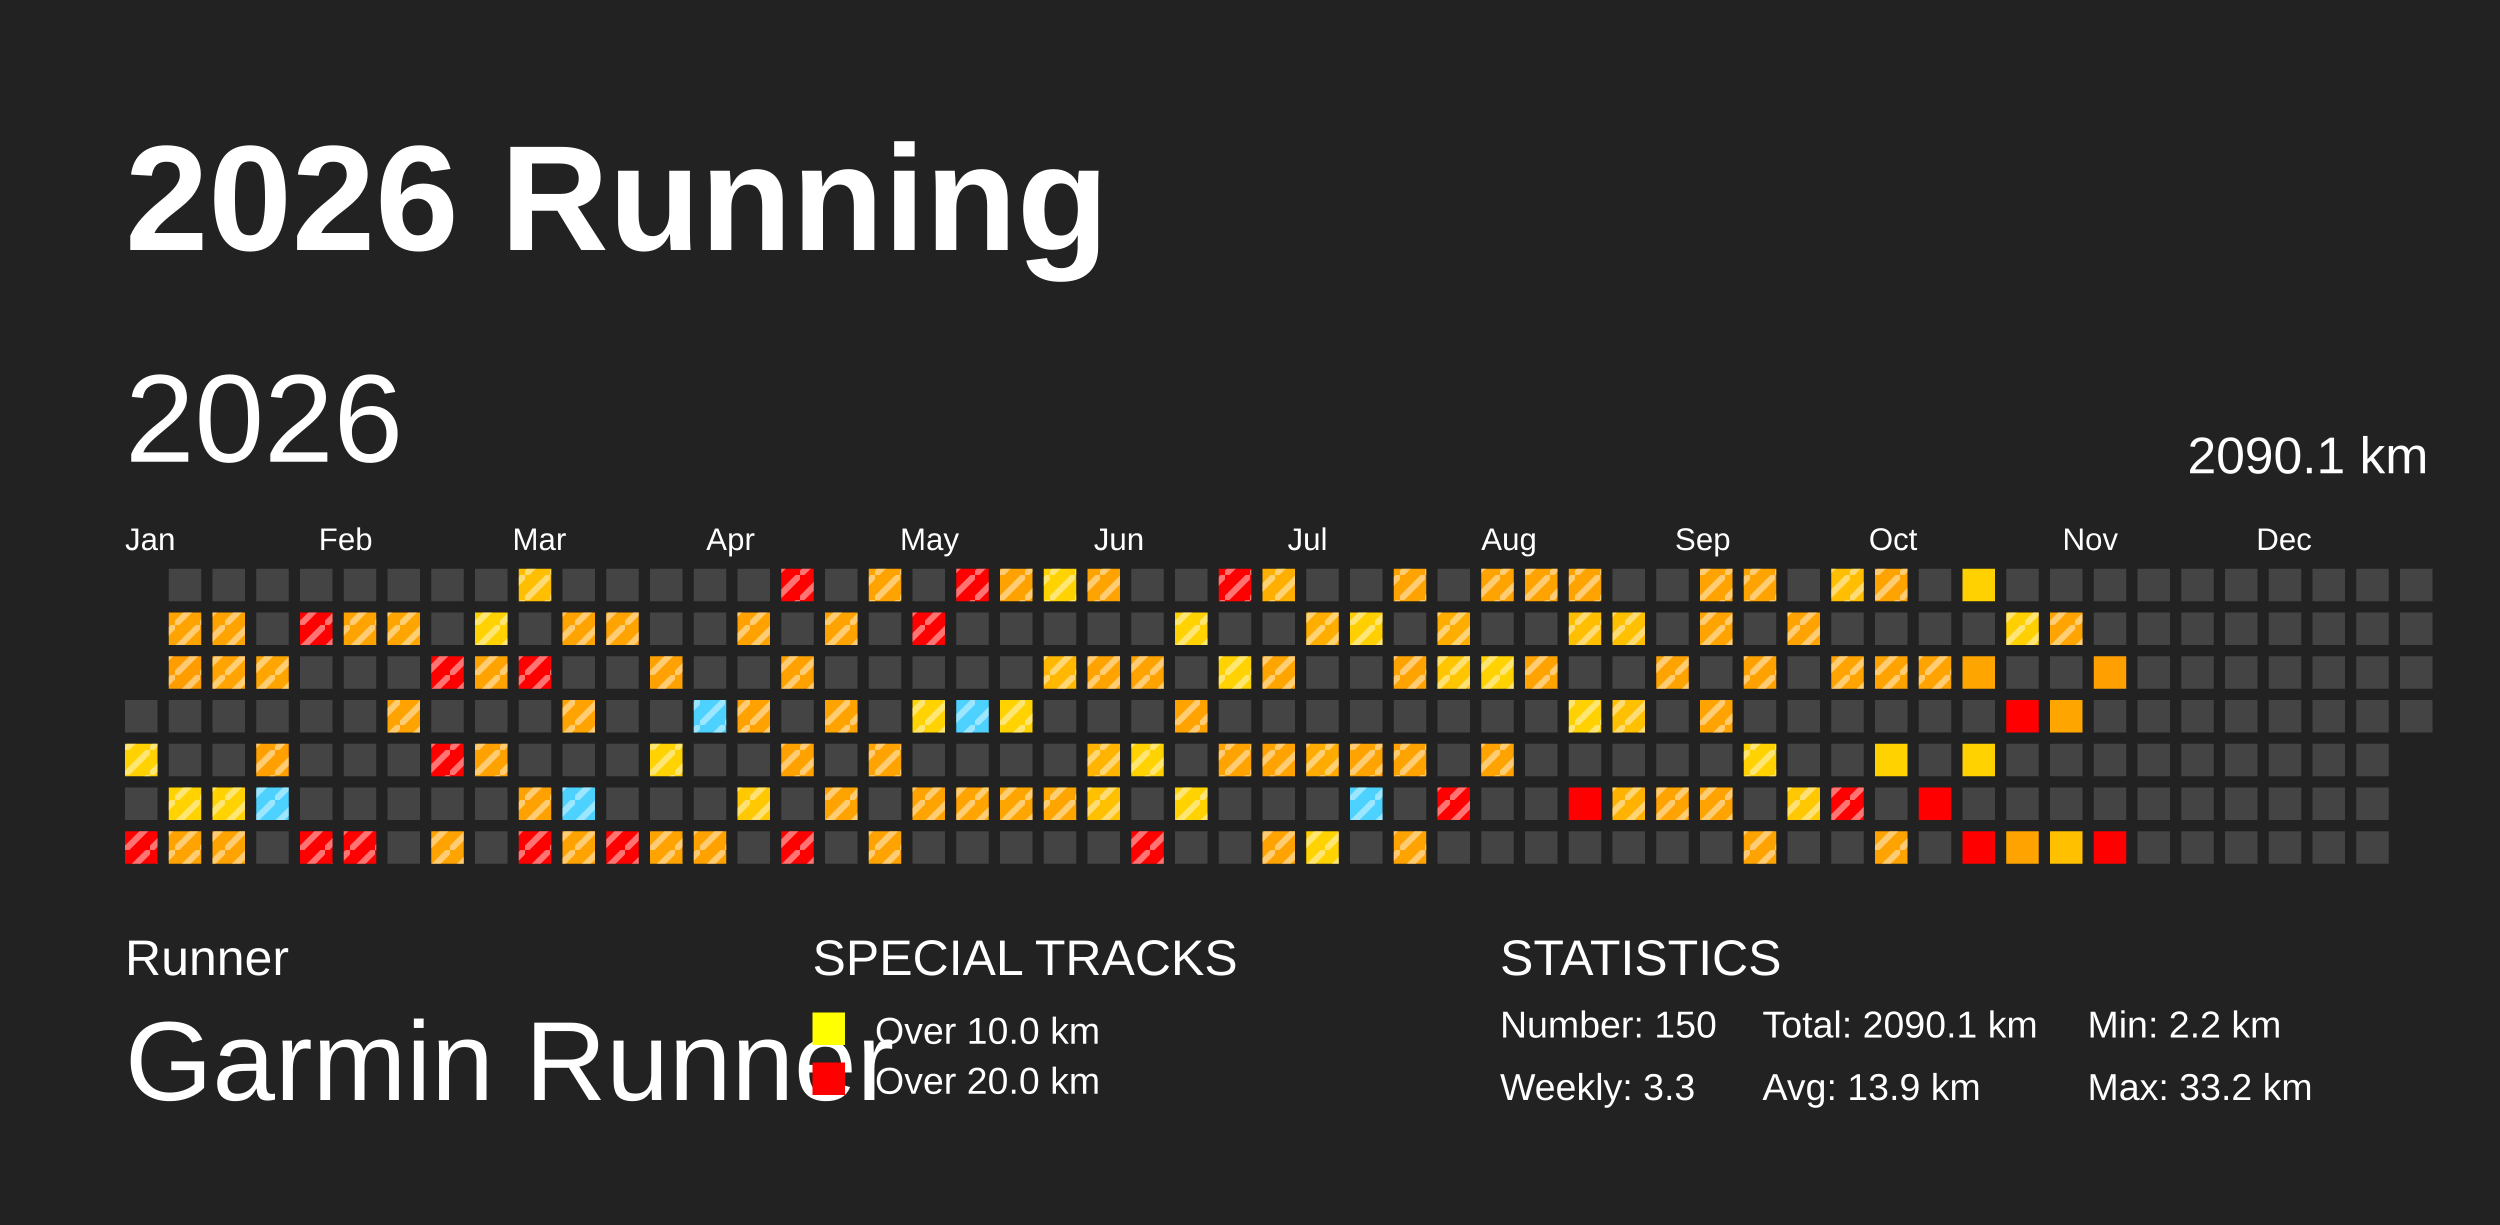
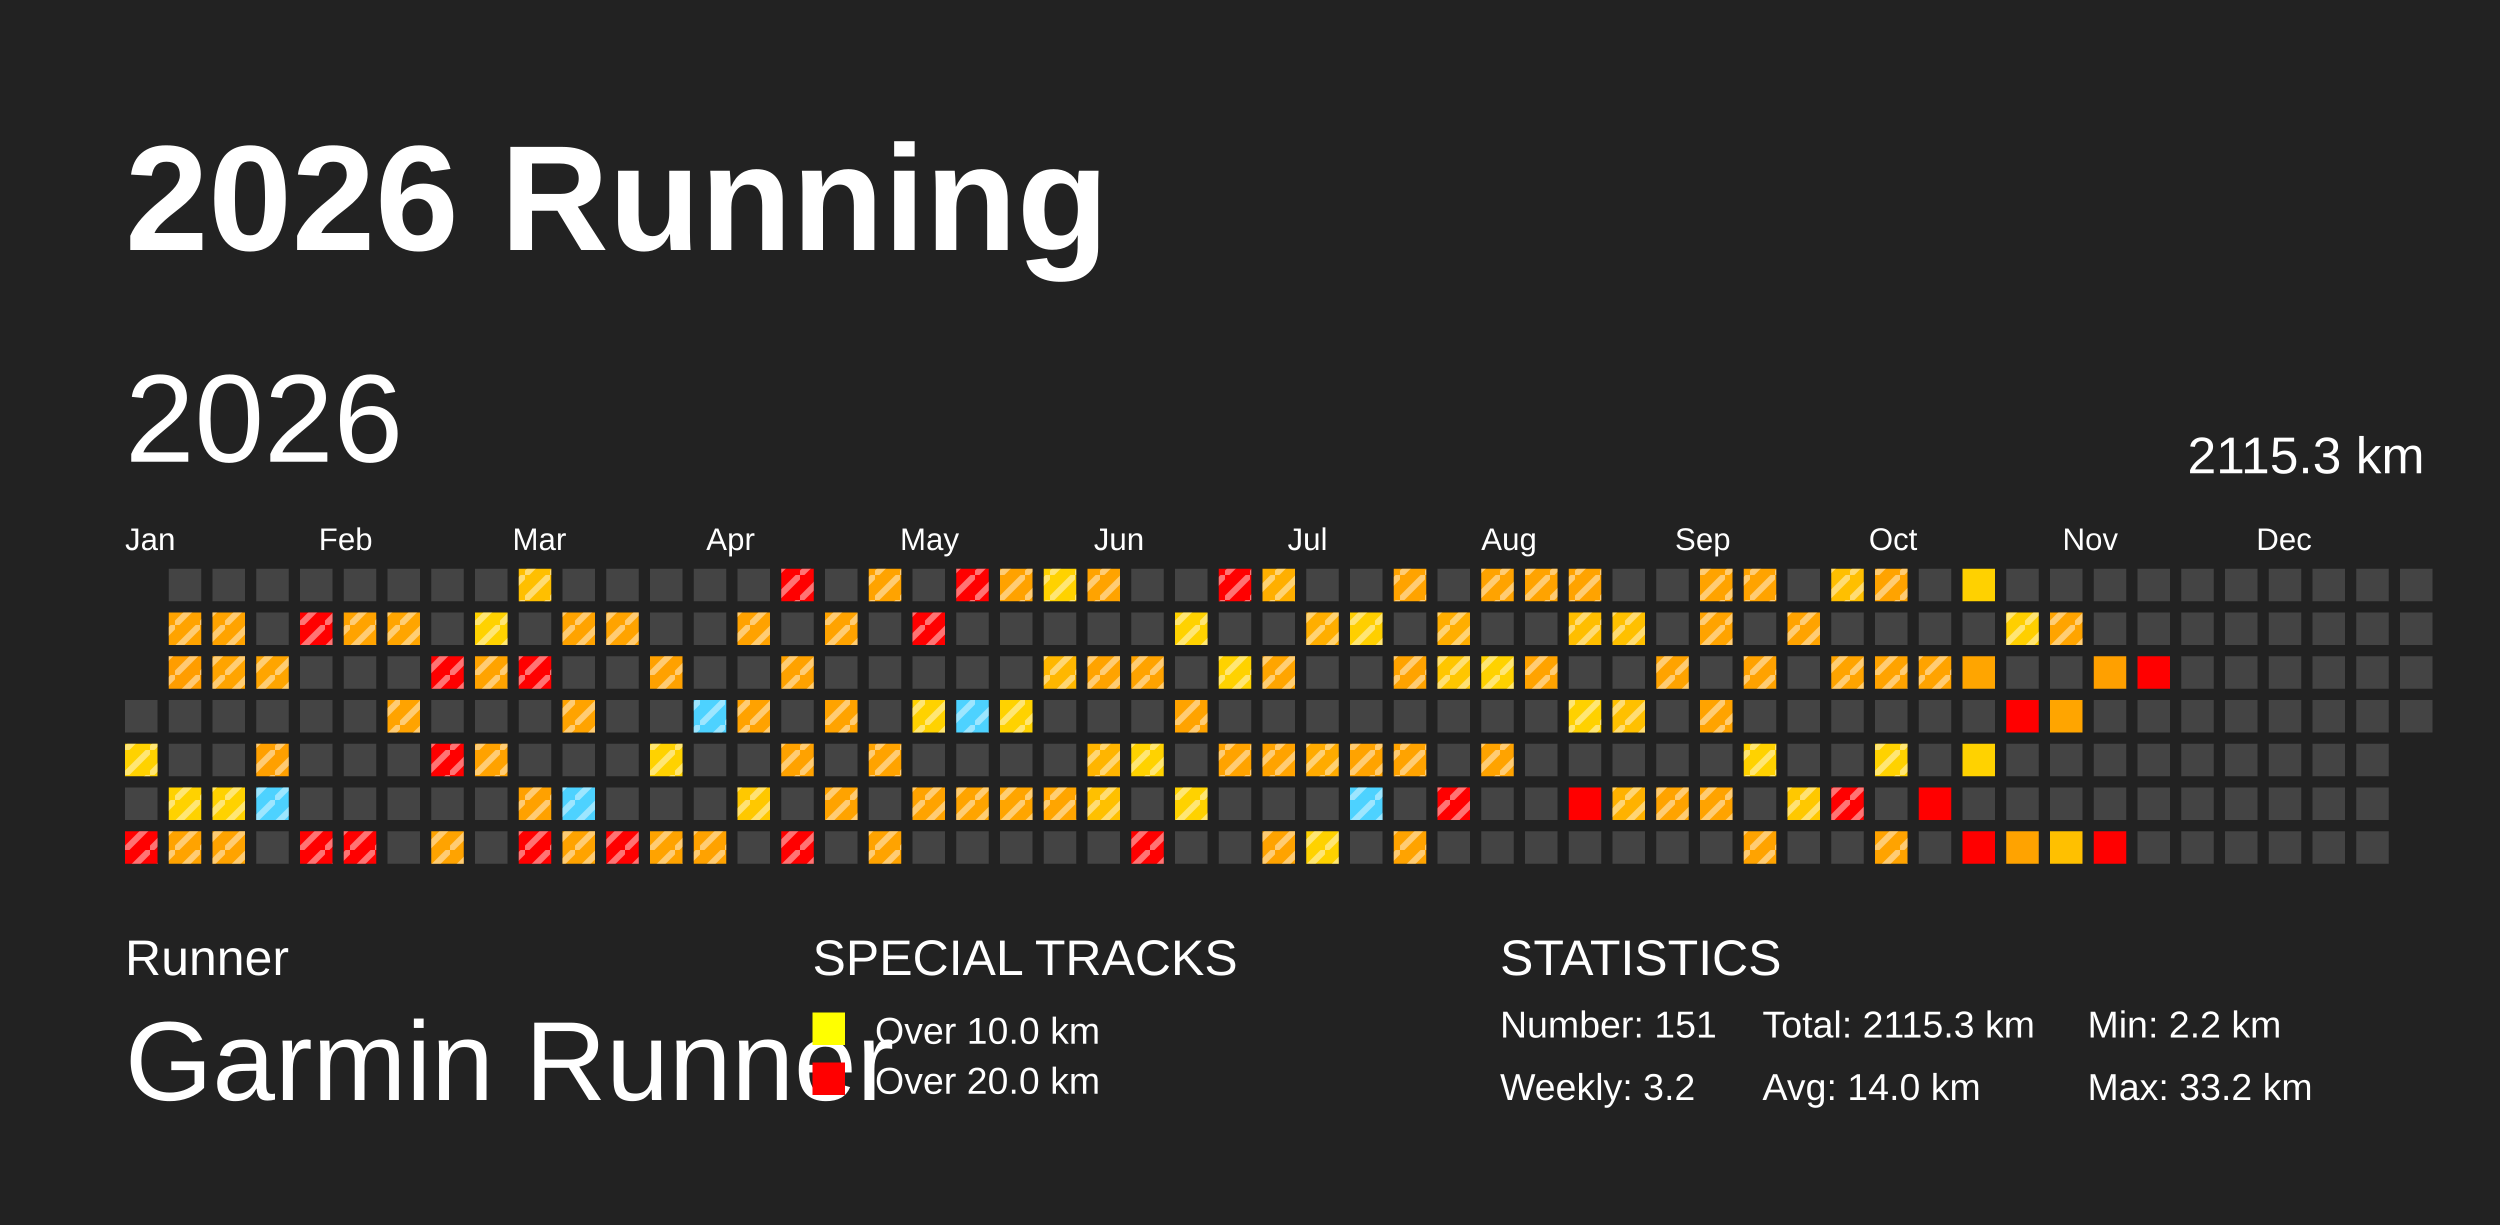
<svg xmlns="http://www.w3.org/2000/svg" baseProfile="full" height="98mm" version="1.1" viewBox="0,0,200,98" width="200mm">
  <defs>
    <pattern height="2" id="indoor-stripe" patternUnits="userSpaceOnUse" width="2">
      <line stroke="white" stroke-opacity="0.45" stroke-width="0.5" x1="0" x2="2" y1="2" y2="0" />
    </pattern>
  </defs>
  <rect fill="#222222" height="98" width="200" x="0" y="0" />
  <text fill="#FFFFFF" style="font-size:12px; font-family:Arial; font-weight:bold;" x="10" y="20">2026 Running</text>
  <text fill="#FFFFFF" style="font-size:4px; font-family:Arial" x="10" y="78">Runner</text>
  <text fill="#FFFFFF" style="font-size:9px; font-family:Arial" x="10" y="88">Garmin Runner</text>
  <text fill="#FFFFFF" style="font-size:4px; font-family:Arial" x="65" y="78">SPECIAL TRACKS</text>
  <rect fill="yellow" height="2.6" width="2.6" x="65" y="81" />
  <text fill="#FFFFFF" style="font-size:3px; font-family:Arial" x="70" y="83.5">Over 10.0 km</text>
  <rect fill="red" height="2.6" width="2.6" x="65" y="85" />
  <text fill="#FFFFFF" style="font-size:3px; font-family:Arial" x="70" y="87.5">Over 20.0 km</text>
  <text fill="#FFFFFF" style="font-size:4px; font-family:Arial" x="120" y="78">STATISTICS</text>
-   <text fill="#FFFFFF" style="font-size:3px; font-family:Arial" x="120" y="83">Number: 150</text>
-   <text fill="#FFFFFF" style="font-size:3px; font-family:Arial" x="120" y="88">Weekly: 3.3</text>
-   <text fill="#FFFFFF" style="font-size:3px; font-family:Arial" x="141" y="83">Total: 2090.1 km</text>
-   <text fill="#FFFFFF" style="font-size:3px; font-family:Arial" x="141" y="88">Avg: 13.9 km</text>
+   <text fill="#FFFFFF" style="font-size:3px; font-family:Arial" x="120" y="83">Number: 151</text>
+   <text fill="#FFFFFF" style="font-size:3px; font-family:Arial" x="120" y="88">Weekly: 3.2</text>
+   <text fill="#FFFFFF" style="font-size:3px; font-family:Arial" x="141" y="83">Total: 2115.3 km</text>
+   <text fill="#FFFFFF" style="font-size:3px; font-family:Arial" x="141" y="88">Avg: 14.0 km</text>
  <text fill="#FFFFFF" style="font-size:3px; font-family:Arial" x="167" y="83">Min: 2.2 km</text>
  <text fill="#FFFFFF" style="font-size:3px; font-family:Arial" x="167" y="88">Max: 33.2 km</text>
  <text dominant-baseline="hanging" fill="#FFFFFF" style="font-size:10.0px; font-family:Arial;" x="10" y="30">2026</text>
-   <text dominant-baseline="hanging" fill="#FFFFFF" style="font-size:4.125px; font-family:Arial;" x="175" y="35">2090.1 km</text>
+   <text dominant-baseline="hanging" fill="#FFFFFF" style="font-size:4.125px; font-family:Arial;" x="175" y="35">2115.3 km</text>
  <text fill="#FFFFFF" style="font-size:2.5px; font-family:Arial" x="10.0" y="44">Jan</text>
  <text fill="#FFFFFF" style="font-size:2.5px; font-family:Arial" x="25.5" y="44">Feb</text>
  <text fill="#FFFFFF" style="font-size:2.5px; font-family:Arial" x="41.0" y="44">Mar</text>
  <text fill="#FFFFFF" style="font-size:2.5px; font-family:Arial" x="56.5" y="44">Apr</text>
  <text fill="#FFFFFF" style="font-size:2.5px; font-family:Arial" x="72.0" y="44">May</text>
  <text fill="#FFFFFF" style="font-size:2.5px; font-family:Arial" x="87.5" y="44">Jun</text>
  <text fill="#FFFFFF" style="font-size:2.5px; font-family:Arial" x="103.0" y="44">Jul</text>
  <text fill="#FFFFFF" style="font-size:2.5px; font-family:Arial" x="118.5" y="44">Aug</text>
  <text fill="#FFFFFF" style="font-size:2.5px; font-family:Arial" x="134.0" y="44">Sep</text>
  <text fill="#FFFFFF" style="font-size:2.5px; font-family:Arial" x="149.5" y="44">Oct</text>
  <text fill="#FFFFFF" style="font-size:2.5px; font-family:Arial" x="165.0" y="44">Nov</text>
  <text fill="#FFFFFF" style="font-size:2.5px; font-family:Arial" x="180.5" y="44">Dec</text>
  <rect fill="#444444" height="2.6" width="2.6" x="10.0" y="56.0" />
  <rect fill="#ffd200" height="2.6" width="2.6" x="10.0" y="59.5" />
  <rect fill="url(#indoor-stripe)" height="2.6" style="pointer-events: none;" width="2.6" x="10.0" y="59.5" />
  <rect fill="#444444" height="2.6" width="2.6" x="10.0" y="63.0" />
  <rect fill="red" height="2.6" width="2.6" x="10.0" y="66.5" />
  <rect fill="url(#indoor-stripe)" height="2.6" style="pointer-events: none;" width="2.6" x="10.0" y="66.5" />
  <rect fill="#444444" height="2.6" width="2.6" x="13.5" y="45.5" />
  <rect fill="#ffa300" height="2.6" width="2.6" x="13.5" y="49.0" />
  <rect fill="url(#indoor-stripe)" height="2.6" style="pointer-events: none;" width="2.6" x="13.5" y="49.0" />
  <rect fill="#ff9d00" height="2.6" width="2.6" x="13.5" y="52.5" />
  <rect fill="url(#indoor-stripe)" height="2.6" style="pointer-events: none;" width="2.6" x="13.5" y="52.5" />
  <rect fill="#444444" height="2.6" width="2.6" x="13.5" y="56.0" />
  <rect fill="#444444" height="2.6" width="2.6" x="13.5" y="59.5" />
  <rect fill="#ffd200" height="2.6" width="2.6" x="13.5" y="63.0" />
  <rect fill="url(#indoor-stripe)" height="2.6" style="pointer-events: none;" width="2.6" x="13.5" y="63.0" />
  <rect fill="#ffa300" height="2.6" width="2.6" x="13.5" y="66.5" />
  <rect fill="url(#indoor-stripe)" height="2.6" style="pointer-events: none;" width="2.6" x="13.5" y="66.5" />
  <rect fill="#444444" height="2.6" width="2.6" x="17.0" y="45.5" />
  <rect fill="#ffa300" height="2.6" width="2.6" x="17.0" y="49.0" />
  <rect fill="url(#indoor-stripe)" height="2.6" style="pointer-events: none;" width="2.6" x="17.0" y="49.0" />
  <rect fill="#ffa400" height="2.6" width="2.6" x="17.0" y="52.5" />
  <rect fill="url(#indoor-stripe)" height="2.6" style="pointer-events: none;" width="2.6" x="17.0" y="52.5" />
  <rect fill="#444444" height="2.6" width="2.6" x="17.0" y="56.0" />
  <rect fill="#444444" height="2.6" width="2.6" x="17.0" y="59.5" />
  <rect fill="#ffd200" height="2.6" width="2.6" x="17.0" y="63.0" />
  <rect fill="url(#indoor-stripe)" height="2.6" style="pointer-events: none;" width="2.6" x="17.0" y="63.0" />
  <rect fill="#ffa300" height="2.6" width="2.6" x="17.0" y="66.5" />
  <rect fill="url(#indoor-stripe)" height="2.6" style="pointer-events: none;" width="2.6" x="17.0" y="66.5" />
  <rect fill="#444444" height="2.6" width="2.6" x="20.5" y="45.5" />
  <rect fill="#444444" height="2.6" width="2.6" x="20.5" y="49.0" />
  <rect fill="#ffa500" height="2.6" width="2.6" x="20.5" y="52.5" />
  <rect fill="url(#indoor-stripe)" height="2.6" style="pointer-events: none;" width="2.6" x="20.5" y="52.5" />
  <rect fill="#444444" height="2.6" width="2.6" x="20.5" y="56.0" />
  <rect fill="#ffa000" height="2.6" width="2.6" x="20.5" y="59.5" />
  <rect fill="url(#indoor-stripe)" height="2.6" style="pointer-events: none;" width="2.6" x="20.5" y="59.5" />
  <rect fill="#4dd2ff" height="2.6" width="2.6" x="20.5" y="63.0" />
  <rect fill="url(#indoor-stripe)" height="2.6" style="pointer-events: none;" width="2.6" x="20.5" y="63.0" />
  <rect fill="#444444" height="2.6" width="2.6" x="20.5" y="66.5" />
  <rect fill="#444444" height="2.6" width="2.6" x="24.0" y="45.5" />
  <rect fill="red" height="2.6" width="2.6" x="24.0" y="49.0" />
  <rect fill="url(#indoor-stripe)" height="2.6" style="pointer-events: none;" width="2.6" x="24.0" y="49.0" />
  <rect fill="#444444" height="2.6" width="2.6" x="24.0" y="52.5" />
  <rect fill="#444444" height="2.6" width="2.6" x="24.0" y="56.0" />
  <rect fill="#444444" height="2.6" width="2.6" x="24.0" y="59.5" />
  <rect fill="#444444" height="2.6" width="2.6" x="24.0" y="63.0" />
  <rect fill="red" height="2.6" width="2.6" x="24.0" y="66.5" />
  <rect fill="url(#indoor-stripe)" height="2.6" style="pointer-events: none;" width="2.6" x="24.0" y="66.5" />
  <rect fill="#444444" height="2.6" width="2.6" x="27.5" y="45.5" />
  <rect fill="#ffa300" height="2.6" width="2.6" x="27.5" y="49.0" />
  <rect fill="url(#indoor-stripe)" height="2.6" style="pointer-events: none;" width="2.6" x="27.5" y="49.0" />
  <rect fill="#444444" height="2.6" width="2.6" x="27.5" y="52.5" />
  <rect fill="#444444" height="2.6" width="2.6" x="27.5" y="56.0" />
  <rect fill="#444444" height="2.6" width="2.6" x="27.5" y="59.5" />
  <rect fill="#444444" height="2.6" width="2.6" x="27.5" y="63.0" />
  <rect fill="red" height="2.6" width="2.6" x="27.5" y="66.5" />
  <rect fill="url(#indoor-stripe)" height="2.6" style="pointer-events: none;" width="2.6" x="27.5" y="66.5" />
  <rect fill="#444444" height="2.6" width="2.6" x="31.0" y="45.5" />
  <rect fill="#ffa500" height="2.6" width="2.6" x="31.0" y="49.0" />
  <rect fill="url(#indoor-stripe)" height="2.6" style="pointer-events: none;" width="2.6" x="31.0" y="49.0" />
  <rect fill="#444444" height="2.6" width="2.6" x="31.0" y="52.5" />
  <rect fill="#ffa300" height="2.6" width="2.6" x="31.0" y="56.0" />
  <rect fill="url(#indoor-stripe)" height="2.6" style="pointer-events: none;" width="2.6" x="31.0" y="56.0" />
  <rect fill="#444444" height="2.6" width="2.6" x="31.0" y="59.5" />
  <rect fill="#444444" height="2.6" width="2.6" x="31.0" y="63.0" />
  <rect fill="#444444" height="2.6" width="2.6" x="31.0" y="66.5" />
  <rect fill="#444444" height="2.6" width="2.6" x="34.5" y="45.5" />
  <rect fill="#444444" height="2.6" width="2.6" x="34.5" y="49.0" />
  <rect fill="red" height="2.6" width="2.6" x="34.5" y="52.5" />
  <rect fill="url(#indoor-stripe)" height="2.6" style="pointer-events: none;" width="2.6" x="34.5" y="52.5" />
  <rect fill="#444444" height="2.6" width="2.6" x="34.5" y="56.0" />
  <rect fill="red" height="2.6" width="2.6" x="34.5" y="59.5" />
  <rect fill="url(#indoor-stripe)" height="2.6" style="pointer-events: none;" width="2.6" x="34.5" y="59.5" />
  <rect fill="#444444" height="2.6" width="2.6" x="34.5" y="63.0" />
  <rect fill="#ffa300" height="2.6" width="2.6" x="34.5" y="66.5" />
  <rect fill="url(#indoor-stripe)" height="2.6" style="pointer-events: none;" width="2.6" x="34.5" y="66.5" />
  <rect fill="#444444" height="2.6" width="2.6" x="38.0" y="45.5" />
  <rect fill="#ffd200" height="2.6" width="2.6" x="38.0" y="49.0" />
  <rect fill="url(#indoor-stripe)" height="2.6" style="pointer-events: none;" width="2.6" x="38.0" y="49.0" />
  <rect fill="#ffa300" height="2.6" width="2.6" x="38.0" y="52.5" />
  <rect fill="url(#indoor-stripe)" height="2.6" style="pointer-events: none;" width="2.6" x="38.0" y="52.5" />
  <rect fill="#444444" height="2.6" width="2.6" x="38.0" y="56.0" />
  <rect fill="#ffa200" height="2.6" width="2.6" x="38.0" y="59.5" />
  <rect fill="url(#indoor-stripe)" height="2.6" style="pointer-events: none;" width="2.6" x="38.0" y="59.5" />
  <rect fill="#444444" height="2.6" width="2.6" x="38.0" y="63.0" />
  <rect fill="#444444" height="2.6" width="2.6" x="38.0" y="66.5" />
  <rect fill="#ffbf00" height="2.6" width="2.6" x="41.5" y="45.5" />
  <rect fill="url(#indoor-stripe)" height="2.6" style="pointer-events: none;" width="2.6" x="41.5" y="45.5" />
  <rect fill="#444444" height="2.6" width="2.6" x="41.5" y="49.0" />
  <rect fill="red" height="2.6" width="2.6" x="41.5" y="52.5" />
  <rect fill="url(#indoor-stripe)" height="2.6" style="pointer-events: none;" width="2.6" x="41.5" y="52.5" />
  <rect fill="#444444" height="2.6" width="2.6" x="41.5" y="56.0" />
  <rect fill="#444444" height="2.6" width="2.6" x="41.5" y="59.5" />
  <rect fill="#ffa100" height="2.6" width="2.6" x="41.5" y="63.0" />
  <rect fill="url(#indoor-stripe)" height="2.6" style="pointer-events: none;" width="2.6" x="41.5" y="63.0" />
  <rect fill="red" height="2.6" width="2.6" x="41.5" y="66.5" />
  <rect fill="url(#indoor-stripe)" height="2.6" style="pointer-events: none;" width="2.6" x="41.5" y="66.5" />
  <rect fill="#444444" height="2.6" width="2.6" x="45.0" y="45.5" />
  <rect fill="#ffa300" height="2.6" width="2.6" x="45.0" y="49.0" />
  <rect fill="url(#indoor-stripe)" height="2.6" style="pointer-events: none;" width="2.6" x="45.0" y="49.0" />
  <rect fill="#444444" height="2.6" width="2.6" x="45.0" y="52.5" />
  <rect fill="#ffa300" height="2.6" width="2.6" x="45.0" y="56.0" />
  <rect fill="url(#indoor-stripe)" height="2.6" style="pointer-events: none;" width="2.6" x="45.0" y="56.0" />
  <rect fill="#444444" height="2.6" width="2.6" x="45.0" y="59.5" />
  <rect fill="#4dd2ff" height="2.6" width="2.6" x="45.0" y="63.0" />
  <rect fill="url(#indoor-stripe)" height="2.6" style="pointer-events: none;" width="2.6" x="45.0" y="63.0" />
  <rect fill="#ffa300" height="2.6" width="2.6" x="45.0" y="66.5" />
  <rect fill="url(#indoor-stripe)" height="2.6" style="pointer-events: none;" width="2.6" x="45.0" y="66.5" />
  <rect fill="#444444" height="2.6" width="2.6" x="48.5" y="45.5" />
  <rect fill="#ffa300" height="2.6" width="2.6" x="48.5" y="49.0" />
  <rect fill="url(#indoor-stripe)" height="2.6" style="pointer-events: none;" width="2.6" x="48.5" y="49.0" />
  <rect fill="#444444" height="2.6" width="2.6" x="48.5" y="52.5" />
  <rect fill="#444444" height="2.6" width="2.6" x="48.5" y="56.0" />
  <rect fill="#444444" height="2.6" width="2.6" x="48.5" y="59.5" />
  <rect fill="#444444" height="2.6" width="2.6" x="48.5" y="63.0" />
  <rect fill="red" height="2.6" width="2.6" x="48.5" y="66.5" />
  <rect fill="url(#indoor-stripe)" height="2.6" style="pointer-events: none;" width="2.6" x="48.5" y="66.5" />
  <rect fill="#444444" height="2.6" width="2.6" x="52.0" y="45.5" />
  <rect fill="#444444" height="2.6" width="2.6" x="52.0" y="49.0" />
  <rect fill="#ffa100" height="2.6" width="2.6" x="52.0" y="52.5" />
  <rect fill="url(#indoor-stripe)" height="2.6" style="pointer-events: none;" width="2.6" x="52.0" y="52.5" />
  <rect fill="#444444" height="2.6" width="2.6" x="52.0" y="56.0" />
  <rect fill="#ffd200" height="2.6" width="2.6" x="52.0" y="59.5" />
  <rect fill="url(#indoor-stripe)" height="2.6" style="pointer-events: none;" width="2.6" x="52.0" y="59.5" />
  <rect fill="#444444" height="2.6" width="2.6" x="52.0" y="63.0" />
  <rect fill="#ffa300" height="2.6" width="2.6" x="52.0" y="66.5" />
  <rect fill="url(#indoor-stripe)" height="2.6" style="pointer-events: none;" width="2.6" x="52.0" y="66.5" />
  <rect fill="#444444" height="2.6" width="2.6" x="55.5" y="45.5" />
  <rect fill="#444444" height="2.6" width="2.6" x="55.5" y="49.0" />
  <rect fill="#444444" height="2.6" width="2.6" x="55.5" y="52.5" />
  <rect fill="#4dd2ff" height="2.6" width="2.6" x="55.5" y="56.0" />
  <rect fill="url(#indoor-stripe)" height="2.6" style="pointer-events: none;" width="2.6" x="55.5" y="56.0" />
  <rect fill="#444444" height="2.6" width="2.6" x="55.5" y="59.5" />
  <rect fill="#444444" height="2.6" width="2.6" x="55.5" y="63.0" />
  <rect fill="#ffa200" height="2.6" width="2.6" x="55.5" y="66.5" />
  <rect fill="url(#indoor-stripe)" height="2.6" style="pointer-events: none;" width="2.6" x="55.5" y="66.5" />
  <rect fill="#444444" height="2.6" width="2.6" x="59.0" y="45.5" />
  <rect fill="#ffa200" height="2.6" width="2.6" x="59.0" y="49.0" />
  <rect fill="url(#indoor-stripe)" height="2.6" style="pointer-events: none;" width="2.6" x="59.0" y="49.0" />
  <rect fill="#444444" height="2.6" width="2.6" x="59.0" y="52.5" />
  <rect fill="#ffa200" height="2.6" width="2.6" x="59.0" y="56.0" />
  <rect fill="url(#indoor-stripe)" height="2.6" style="pointer-events: none;" width="2.6" x="59.0" y="56.0" />
  <rect fill="#444444" height="2.6" width="2.6" x="59.0" y="59.5" />
  <rect fill="#ffc800" height="2.6" width="2.6" x="59.0" y="63.0" />
  <rect fill="url(#indoor-stripe)" height="2.6" style="pointer-events: none;" width="2.6" x="59.0" y="63.0" />
  <rect fill="#444444" height="2.6" width="2.6" x="59.0" y="66.5" />
  <rect fill="red" height="2.6" width="2.6" x="62.5" y="45.5" />
  <rect fill="url(#indoor-stripe)" height="2.6" style="pointer-events: none;" width="2.6" x="62.5" y="45.5" />
  <rect fill="#444444" height="2.6" width="2.6" x="62.5" y="49.0" />
  <rect fill="#ffa200" height="2.6" width="2.6" x="62.5" y="52.5" />
  <rect fill="url(#indoor-stripe)" height="2.6" style="pointer-events: none;" width="2.6" x="62.5" y="52.5" />
  <rect fill="#444444" height="2.6" width="2.6" x="62.5" y="56.0" />
  <rect fill="#ffa200" height="2.6" width="2.6" x="62.5" y="59.5" />
  <rect fill="url(#indoor-stripe)" height="2.6" style="pointer-events: none;" width="2.6" x="62.5" y="59.5" />
  <rect fill="#444444" height="2.6" width="2.6" x="62.5" y="63.0" />
  <rect fill="red" height="2.6" width="2.6" x="62.5" y="66.5" />
  <rect fill="url(#indoor-stripe)" height="2.6" style="pointer-events: none;" width="2.6" x="62.5" y="66.5" />
  <rect fill="#444444" height="2.6" width="2.6" x="66.0" y="45.5" />
  <rect fill="#ffa300" height="2.6" width="2.6" x="66.0" y="49.0" />
  <rect fill="url(#indoor-stripe)" height="2.6" style="pointer-events: none;" width="2.6" x="66.0" y="49.0" />
  <rect fill="#444444" height="2.6" width="2.6" x="66.0" y="52.5" />
  <rect fill="#ffa300" height="2.6" width="2.6" x="66.0" y="56.0" />
  <rect fill="url(#indoor-stripe)" height="2.6" style="pointer-events: none;" width="2.6" x="66.0" y="56.0" />
  <rect fill="#444444" height="2.6" width="2.6" x="66.0" y="59.5" />
  <rect fill="#ffa300" height="2.6" width="2.6" x="66.0" y="63.0" />
  <rect fill="url(#indoor-stripe)" height="2.6" style="pointer-events: none;" width="2.6" x="66.0" y="63.0" />
  <rect fill="#444444" height="2.6" width="2.6" x="66.0" y="66.5" />
  <rect fill="#ffa300" height="2.6" width="2.6" x="69.5" y="45.5" />
  <rect fill="url(#indoor-stripe)" height="2.6" style="pointer-events: none;" width="2.6" x="69.5" y="45.5" />
  <rect fill="#444444" height="2.6" width="2.6" x="69.5" y="49.0" />
  <rect fill="#444444" height="2.6" width="2.6" x="69.5" y="52.5" />
  <rect fill="#444444" height="2.6" width="2.6" x="69.5" y="56.0" />
  <rect fill="#ffa300" height="2.6" width="2.6" x="69.5" y="59.5" />
  <rect fill="url(#indoor-stripe)" height="2.6" style="pointer-events: none;" width="2.6" x="69.5" y="59.5" />
  <rect fill="#444444" height="2.6" width="2.6" x="69.5" y="63.0" />
  <rect fill="#ffa300" height="2.6" width="2.6" x="69.5" y="66.5" />
  <rect fill="url(#indoor-stripe)" height="2.6" style="pointer-events: none;" width="2.6" x="69.5" y="66.5" />
  <rect fill="#444444" height="2.6" width="2.6" x="73.0" y="45.5" />
  <rect fill="red" height="2.6" width="2.6" x="73.0" y="49.0" />
  <rect fill="url(#indoor-stripe)" height="2.6" style="pointer-events: none;" width="2.6" x="73.0" y="49.0" />
  <rect fill="#444444" height="2.6" width="2.6" x="73.0" y="52.5" />
  <rect fill="#ffd200" height="2.6" width="2.6" x="73.0" y="56.0" />
  <rect fill="url(#indoor-stripe)" height="2.6" style="pointer-events: none;" width="2.6" x="73.0" y="56.0" />
  <rect fill="#444444" height="2.6" width="2.6" x="73.0" y="59.5" />
  <rect fill="#ffa300" height="2.6" width="2.6" x="73.0" y="63.0" />
  <rect fill="url(#indoor-stripe)" height="2.6" style="pointer-events: none;" width="2.6" x="73.0" y="63.0" />
  <rect fill="#444444" height="2.6" width="2.6" x="73.0" y="66.5" />
  <rect fill="red" height="2.6" width="2.6" x="76.5" y="45.5" />
  <rect fill="url(#indoor-stripe)" height="2.6" style="pointer-events: none;" width="2.6" x="76.5" y="45.5" />
  <rect fill="#444444" height="2.6" width="2.6" x="76.5" y="49.0" />
  <rect fill="#444444" height="2.6" width="2.6" x="76.5" y="52.5" />
  <rect fill="#4dd2ff" height="2.6" width="2.6" x="76.5" y="56.0" />
  <rect fill="url(#indoor-stripe)" height="2.6" style="pointer-events: none;" width="2.6" x="76.5" y="56.0" />
  <rect fill="#444444" height="2.6" width="2.6" x="76.5" y="59.5" />
  <rect fill="#ffa400" height="2.6" width="2.6" x="76.5" y="63.0" />
  <rect fill="url(#indoor-stripe)" height="2.6" style="pointer-events: none;" width="2.6" x="76.5" y="63.0" />
  <rect fill="#444444" height="2.6" width="2.6" x="76.5" y="66.5" />
  <rect fill="#ffa200" height="2.6" width="2.6" x="80.0" y="45.5" />
  <rect fill="url(#indoor-stripe)" height="2.6" style="pointer-events: none;" width="2.6" x="80.0" y="45.5" />
  <rect fill="#444444" height="2.6" width="2.6" x="80.0" y="49.0" />
  <rect fill="#444444" height="2.6" width="2.6" x="80.0" y="52.5" />
  <rect fill="#ffd200" height="2.6" width="2.6" x="80.0" y="56.0" />
  <rect fill="url(#indoor-stripe)" height="2.6" style="pointer-events: none;" width="2.6" x="80.0" y="56.0" />
  <rect fill="#444444" height="2.6" width="2.6" x="80.0" y="59.5" />
  <rect fill="#ffa500" height="2.6" width="2.6" x="80.0" y="63.0" />
  <rect fill="url(#indoor-stripe)" height="2.6" style="pointer-events: none;" width="2.6" x="80.0" y="63.0" />
  <rect fill="#444444" height="2.6" width="2.6" x="80.0" y="66.5" />
  <rect fill="#ffd200" height="2.6" width="2.6" x="83.5" y="45.5" />
  <rect fill="url(#indoor-stripe)" height="2.6" style="pointer-events: none;" width="2.6" x="83.5" y="45.5" />
  <rect fill="#444444" height="2.6" width="2.6" x="83.5" y="49.0" />
  <rect fill="#ffb700" height="2.6" width="2.6" x="83.5" y="52.5" />
  <rect fill="url(#indoor-stripe)" height="2.6" style="pointer-events: none;" width="2.6" x="83.5" y="52.5" />
  <rect fill="#444444" height="2.6" width="2.6" x="83.5" y="56.0" />
  <rect fill="#444444" height="2.6" width="2.6" x="83.5" y="59.5" />
  <rect fill="#ffa500" height="2.6" width="2.6" x="83.5" y="63.0" />
  <rect fill="url(#indoor-stripe)" height="2.6" style="pointer-events: none;" width="2.6" x="83.5" y="63.0" />
  <rect fill="#444444" height="2.6" width="2.6" x="83.5" y="66.5" />
  <rect fill="#ffa300" height="2.6" width="2.6" x="87.0" y="45.5" />
  <rect fill="url(#indoor-stripe)" height="2.6" style="pointer-events: none;" width="2.6" x="87.0" y="45.5" />
  <rect fill="#444444" height="2.6" width="2.6" x="87.0" y="49.0" />
  <rect fill="#ffa300" height="2.6" width="2.6" x="87.0" y="52.5" />
  <rect fill="url(#indoor-stripe)" height="2.6" style="pointer-events: none;" width="2.6" x="87.0" y="52.5" />
  <rect fill="#444444" height="2.6" width="2.6" x="87.0" y="56.0" />
  <rect fill="#ffb500" height="2.6" width="2.6" x="87.0" y="59.5" />
  <rect fill="url(#indoor-stripe)" height="2.6" style="pointer-events: none;" width="2.6" x="87.0" y="59.5" />
  <rect fill="#ffc000" height="2.6" width="2.6" x="87.0" y="63.0" />
  <rect fill="url(#indoor-stripe)" height="2.6" style="pointer-events: none;" width="2.6" x="87.0" y="63.0" />
  <rect fill="#444444" height="2.6" width="2.6" x="87.0" y="66.5" />
  <rect fill="#444444" height="2.6" width="2.6" x="90.5" y="45.5" />
  <rect fill="#444444" height="2.6" width="2.6" x="90.5" y="49.0" />
  <rect fill="#ffa300" height="2.6" width="2.6" x="90.5" y="52.5" />
  <rect fill="url(#indoor-stripe)" height="2.6" style="pointer-events: none;" width="2.6" x="90.5" y="52.5" />
  <rect fill="#444444" height="2.6" width="2.6" x="90.5" y="56.0" />
  <rect fill="#ffd200" height="2.6" width="2.6" x="90.5" y="59.5" />
  <rect fill="url(#indoor-stripe)" height="2.6" style="pointer-events: none;" width="2.6" x="90.5" y="59.5" />
  <rect fill="#444444" height="2.6" width="2.6" x="90.5" y="63.0" />
  <rect fill="red" height="2.6" width="2.6" x="90.5" y="66.5" />
  <rect fill="url(#indoor-stripe)" height="2.6" style="pointer-events: none;" width="2.6" x="90.5" y="66.5" />
  <rect fill="#444444" height="2.6" width="2.6" x="94.0" y="45.5" />
  <rect fill="#ffd200" height="2.6" width="2.6" x="94.0" y="49.0" />
  <rect fill="url(#indoor-stripe)" height="2.6" style="pointer-events: none;" width="2.6" x="94.0" y="49.0" />
  <rect fill="#444444" height="2.6" width="2.6" x="94.0" y="52.5" />
  <rect fill="#ffa300" height="2.6" width="2.6" x="94.0" y="56.0" />
  <rect fill="url(#indoor-stripe)" height="2.6" style="pointer-events: none;" width="2.6" x="94.0" y="56.0" />
  <rect fill="#444444" height="2.6" width="2.6" x="94.0" y="59.5" />
  <rect fill="#ffd200" height="2.6" width="2.6" x="94.0" y="63.0" />
  <rect fill="url(#indoor-stripe)" height="2.6" style="pointer-events: none;" width="2.6" x="94.0" y="63.0" />
  <rect fill="#444444" height="2.6" width="2.6" x="94.0" y="66.5" />
  <rect fill="red" height="2.6" width="2.6" x="97.5" y="45.5" />
  <rect fill="url(#indoor-stripe)" height="2.6" style="pointer-events: none;" width="2.6" x="97.5" y="45.5" />
  <rect fill="#444444" height="2.6" width="2.6" x="97.5" y="49.0" />
  <rect fill="#ffd200" height="2.6" width="2.6" x="97.5" y="52.5" />
  <rect fill="url(#indoor-stripe)" height="2.6" style="pointer-events: none;" width="2.6" x="97.5" y="52.5" />
  <rect fill="#444444" height="2.6" width="2.6" x="97.5" y="56.0" />
  <rect fill="#ffa300" height="2.6" width="2.6" x="97.5" y="59.5" />
  <rect fill="url(#indoor-stripe)" height="2.6" style="pointer-events: none;" width="2.6" x="97.5" y="59.5" />
  <rect fill="#444444" height="2.6" width="2.6" x="97.5" y="63.0" />
  <rect fill="#444444" height="2.6" width="2.6" x="97.5" y="66.5" />
  <rect fill="#ffaf00" height="2.6" width="2.6" x="101.0" y="45.5" />
  <rect fill="url(#indoor-stripe)" height="2.6" style="pointer-events: none;" width="2.6" x="101.0" y="45.5" />
  <rect fill="#444444" height="2.6" width="2.6" x="101.0" y="49.0" />
  <rect fill="#ffa500" height="2.6" width="2.6" x="101.0" y="52.5" />
  <rect fill="url(#indoor-stripe)" height="2.6" style="pointer-events: none;" width="2.6" x="101.0" y="52.5" />
  <rect fill="#444444" height="2.6" width="2.6" x="101.0" y="56.0" />
  <rect fill="#ffa300" height="2.6" width="2.6" x="101.0" y="59.5" />
  <rect fill="url(#indoor-stripe)" height="2.6" style="pointer-events: none;" width="2.6" x="101.0" y="59.5" />
  <rect fill="#444444" height="2.6" width="2.6" x="101.0" y="63.0" />
  <rect fill="#ffa300" height="2.6" width="2.6" x="101.0" y="66.5" />
  <rect fill="url(#indoor-stripe)" height="2.6" style="pointer-events: none;" width="2.6" x="101.0" y="66.5" />
  <rect fill="#444444" height="2.6" width="2.6" x="104.5" y="45.5" />
  <rect fill="#ffae00" height="2.6" width="2.6" x="104.5" y="49.0" />
  <rect fill="url(#indoor-stripe)" height="2.6" style="pointer-events: none;" width="2.6" x="104.5" y="49.0" />
  <rect fill="#444444" height="2.6" width="2.6" x="104.5" y="52.5" />
  <rect fill="#444444" height="2.6" width="2.6" x="104.5" y="56.0" />
  <rect fill="#ffab00" height="2.6" width="2.6" x="104.5" y="59.5" />
  <rect fill="url(#indoor-stripe)" height="2.6" style="pointer-events: none;" width="2.6" x="104.5" y="59.5" />
  <rect fill="#444444" height="2.6" width="2.6" x="104.5" y="63.0" />
  <rect fill="#ffd200" height="2.6" width="2.6" x="104.5" y="66.5" />
  <rect fill="url(#indoor-stripe)" height="2.6" style="pointer-events: none;" width="2.6" x="104.5" y="66.5" />
  <rect fill="#444444" height="2.6" width="2.6" x="108.0" y="45.5" />
  <rect fill="#ffcf00" height="2.6" width="2.6" x="108.0" y="49.0" />
  <rect fill="url(#indoor-stripe)" height="2.6" style="pointer-events: none;" width="2.6" x="108.0" y="49.0" />
  <rect fill="#444444" height="2.6" width="2.6" x="108.0" y="52.5" />
  <rect fill="#444444" height="2.6" width="2.6" x="108.0" y="56.0" />
  <rect fill="#ffa300" height="2.6" width="2.6" x="108.0" y="59.5" />
  <rect fill="url(#indoor-stripe)" height="2.6" style="pointer-events: none;" width="2.6" x="108.0" y="59.5" />
  <rect fill="#4dd2ff" height="2.6" width="2.6" x="108.0" y="63.0" />
  <rect fill="url(#indoor-stripe)" height="2.6" style="pointer-events: none;" width="2.6" x="108.0" y="63.0" />
  <rect fill="#444444" height="2.6" width="2.6" x="108.0" y="66.5" />
  <rect fill="#ffa300" height="2.6" width="2.6" x="111.5" y="45.5" />
  <rect fill="url(#indoor-stripe)" height="2.6" style="pointer-events: none;" width="2.6" x="111.5" y="45.5" />
  <rect fill="#444444" height="2.6" width="2.6" x="111.5" y="49.0" />
  <rect fill="#ffa300" height="2.6" width="2.6" x="111.5" y="52.5" />
  <rect fill="url(#indoor-stripe)" height="2.6" style="pointer-events: none;" width="2.6" x="111.5" y="52.5" />
  <rect fill="#444444" height="2.6" width="2.6" x="111.5" y="56.0" />
  <rect fill="#ffa300" height="2.6" width="2.6" x="111.5" y="59.5" />
  <rect fill="url(#indoor-stripe)" height="2.6" style="pointer-events: none;" width="2.6" x="111.5" y="59.5" />
  <rect fill="#444444" height="2.6" width="2.6" x="111.5" y="63.0" />
  <rect fill="#ffa300" height="2.6" width="2.6" x="111.5" y="66.5" />
  <rect fill="url(#indoor-stripe)" height="2.6" style="pointer-events: none;" width="2.6" x="111.5" y="66.5" />
  <rect fill="#444444" height="2.6" width="2.6" x="115.0" y="45.5" />
  <rect fill="#ffae00" height="2.6" width="2.6" x="115.0" y="49.0" />
  <rect fill="url(#indoor-stripe)" height="2.6" style="pointer-events: none;" width="2.6" x="115.0" y="49.0" />
  <rect fill="#ffc600" height="2.6" width="2.6" x="115.0" y="52.5" />
  <rect fill="url(#indoor-stripe)" height="2.6" style="pointer-events: none;" width="2.6" x="115.0" y="52.5" />
  <rect fill="#444444" height="2.6" width="2.6" x="115.0" y="56.0" />
  <rect fill="#444444" height="2.6" width="2.6" x="115.0" y="59.5" />
  <rect fill="red" height="2.6" width="2.6" x="115.0" y="63.0" />
  <rect fill="url(#indoor-stripe)" height="2.6" style="pointer-events: none;" width="2.6" x="115.0" y="63.0" />
  <rect fill="#444444" height="2.6" width="2.6" x="115.0" y="66.5" />
  <rect fill="#ffa300" height="2.6" width="2.6" x="118.5" y="45.5" />
  <rect fill="url(#indoor-stripe)" height="2.6" style="pointer-events: none;" width="2.6" x="118.5" y="45.5" />
  <rect fill="#444444" height="2.6" width="2.6" x="118.5" y="49.0" />
  <rect fill="#ffd200" height="2.6" width="2.6" x="118.5" y="52.5" />
  <rect fill="url(#indoor-stripe)" height="2.6" style="pointer-events: none;" width="2.6" x="118.5" y="52.5" />
  <rect fill="#444444" height="2.6" width="2.6" x="118.5" y="56.0" />
  <rect fill="#ffa300" height="2.6" width="2.6" x="118.5" y="59.5" />
  <rect fill="url(#indoor-stripe)" height="2.6" style="pointer-events: none;" width="2.6" x="118.5" y="59.5" />
  <rect fill="#444444" height="2.6" width="2.6" x="118.5" y="63.0" />
  <rect fill="#444444" height="2.6" width="2.6" x="118.5" y="66.5" />
  <rect fill="#ffa300" height="2.6" width="2.6" x="122.0" y="45.5" />
  <rect fill="url(#indoor-stripe)" height="2.6" style="pointer-events: none;" width="2.6" x="122.0" y="45.5" />
  <rect fill="#444444" height="2.6" width="2.6" x="122.0" y="49.0" />
  <rect fill="#ffa300" height="2.6" width="2.6" x="122.0" y="52.5" />
  <rect fill="url(#indoor-stripe)" height="2.6" style="pointer-events: none;" width="2.6" x="122.0" y="52.5" />
  <rect fill="#444444" height="2.6" width="2.6" x="122.0" y="56.0" />
  <rect fill="#444444" height="2.6" width="2.6" x="122.0" y="59.5" />
  <rect fill="#444444" height="2.6" width="2.6" x="122.0" y="63.0" />
  <rect fill="#444444" height="2.6" width="2.6" x="122.0" y="66.5" />
  <rect fill="#ffa300" height="2.6" width="2.6" x="125.5" y="45.5" />
  <rect fill="url(#indoor-stripe)" height="2.6" style="pointer-events: none;" width="2.6" x="125.5" y="45.5" />
  <rect fill="#ffbe00" height="2.6" width="2.6" x="125.5" y="49.0" />
  <rect fill="url(#indoor-stripe)" height="2.6" style="pointer-events: none;" width="2.6" x="125.5" y="49.0" />
  <rect fill="#444444" height="2.6" width="2.6" x="125.5" y="52.5" />
  <rect fill="#ffd100" height="2.6" width="2.6" x="125.5" y="56.0" />
  <rect fill="url(#indoor-stripe)" height="2.6" style="pointer-events: none;" width="2.6" x="125.5" y="56.0" />
  <rect fill="#444444" height="2.6" width="2.6" x="125.5" y="59.5" />
  <rect fill="red" height="2.6" width="2.6" x="125.5" y="63.0" />
  <rect fill="#444444" height="2.6" width="2.6" x="125.5" y="66.5" />
  <rect fill="#444444" height="2.6" width="2.6" x="129.0" y="45.5" />
  <rect fill="#ffc000" height="2.6" width="2.6" x="129.0" y="49.0" />
  <rect fill="url(#indoor-stripe)" height="2.6" style="pointer-events: none;" width="2.6" x="129.0" y="49.0" />
  <rect fill="#444444" height="2.6" width="2.6" x="129.0" y="52.5" />
  <rect fill="#ffc000" height="2.6" width="2.6" x="129.0" y="56.0" />
  <rect fill="url(#indoor-stripe)" height="2.6" style="pointer-events: none;" width="2.6" x="129.0" y="56.0" />
  <rect fill="#444444" height="2.6" width="2.6" x="129.0" y="59.5" />
  <rect fill="#ffb200" height="2.6" width="2.6" x="129.0" y="63.0" />
  <rect fill="url(#indoor-stripe)" height="2.6" style="pointer-events: none;" width="2.6" x="129.0" y="63.0" />
  <rect fill="#444444" height="2.6" width="2.6" x="129.0" y="66.5" />
  <rect fill="#444444" height="2.6" width="2.6" x="132.5" y="45.5" />
  <rect fill="#444444" height="2.6" width="2.6" x="132.5" y="49.0" />
  <rect fill="#ffa300" height="2.6" width="2.6" x="132.5" y="52.5" />
  <rect fill="url(#indoor-stripe)" height="2.6" style="pointer-events: none;" width="2.6" x="132.5" y="52.5" />
  <rect fill="#444444" height="2.6" width="2.6" x="132.5" y="56.0" />
  <rect fill="#444444" height="2.6" width="2.6" x="132.5" y="59.5" />
  <rect fill="#ffa300" height="2.6" width="2.6" x="132.5" y="63.0" />
  <rect fill="url(#indoor-stripe)" height="2.6" style="pointer-events: none;" width="2.6" x="132.5" y="63.0" />
  <rect fill="#444444" height="2.6" width="2.6" x="132.5" y="66.5" />
  <rect fill="#ffa300" height="2.6" width="2.6" x="136.0" y="45.5" />
  <rect fill="url(#indoor-stripe)" height="2.6" style="pointer-events: none;" width="2.6" x="136.0" y="45.5" />
  <rect fill="#ffa300" height="2.6" width="2.6" x="136.0" y="49.0" />
  <rect fill="url(#indoor-stripe)" height="2.6" style="pointer-events: none;" width="2.6" x="136.0" y="49.0" />
  <rect fill="#444444" height="2.6" width="2.6" x="136.0" y="52.5" />
  <rect fill="#ffa300" height="2.6" width="2.6" x="136.0" y="56.0" />
  <rect fill="url(#indoor-stripe)" height="2.6" style="pointer-events: none;" width="2.6" x="136.0" y="56.0" />
  <rect fill="#444444" height="2.6" width="2.6" x="136.0" y="59.5" />
  <rect fill="#ffa300" height="2.6" width="2.6" x="136.0" y="63.0" />
  <rect fill="url(#indoor-stripe)" height="2.6" style="pointer-events: none;" width="2.6" x="136.0" y="63.0" />
  <rect fill="#444444" height="2.6" width="2.6" x="136.0" y="66.5" />
  <rect fill="#ffa300" height="2.6" width="2.6" x="139.5" y="45.5" />
  <rect fill="url(#indoor-stripe)" height="2.6" style="pointer-events: none;" width="2.6" x="139.5" y="45.5" />
  <rect fill="#444444" height="2.6" width="2.6" x="139.5" y="49.0" />
  <rect fill="#ffa200" height="2.6" width="2.6" x="139.5" y="52.5" />
  <rect fill="url(#indoor-stripe)" height="2.6" style="pointer-events: none;" width="2.6" x="139.5" y="52.5" />
  <rect fill="#444444" height="2.6" width="2.6" x="139.5" y="56.0" />
  <rect fill="#ffd200" height="2.6" width="2.6" x="139.5" y="59.5" />
  <rect fill="url(#indoor-stripe)" height="2.6" style="pointer-events: none;" width="2.6" x="139.5" y="59.5" />
  <rect fill="#444444" height="2.6" width="2.6" x="139.5" y="63.0" />
  <rect fill="#ffa300" height="2.6" width="2.6" x="139.5" y="66.5" />
  <rect fill="url(#indoor-stripe)" height="2.6" style="pointer-events: none;" width="2.6" x="139.5" y="66.5" />
  <rect fill="#444444" height="2.6" width="2.6" x="143.0" y="45.5" />
  <rect fill="#ffa300" height="2.6" width="2.6" x="143.0" y="49.0" />
  <rect fill="url(#indoor-stripe)" height="2.6" style="pointer-events: none;" width="2.6" x="143.0" y="49.0" />
  <rect fill="#444444" height="2.6" width="2.6" x="143.0" y="52.5" />
  <rect fill="#444444" height="2.6" width="2.6" x="143.0" y="56.0" />
  <rect fill="#444444" height="2.6" width="2.6" x="143.0" y="59.5" />
  <rect fill="#ffc800" height="2.6" width="2.6" x="143.0" y="63.0" />
  <rect fill="url(#indoor-stripe)" height="2.6" style="pointer-events: none;" width="2.6" x="143.0" y="63.0" />
  <rect fill="#444444" height="2.6" width="2.6" x="143.0" y="66.5" />
  <rect fill="#ffbf00" height="2.6" width="2.6" x="146.5" y="45.5" />
  <rect fill="url(#indoor-stripe)" height="2.6" style="pointer-events: none;" width="2.6" x="146.5" y="45.5" />
  <rect fill="#444444" height="2.6" width="2.6" x="146.5" y="49.0" />
  <rect fill="#ffa400" height="2.6" width="2.6" x="146.5" y="52.5" />
  <rect fill="url(#indoor-stripe)" height="2.6" style="pointer-events: none;" width="2.6" x="146.5" y="52.5" />
  <rect fill="#444444" height="2.6" width="2.6" x="146.5" y="56.0" />
  <rect fill="#444444" height="2.6" width="2.6" x="146.5" y="59.5" />
  <rect fill="red" height="2.6" width="2.6" x="146.5" y="63.0" />
  <rect fill="url(#indoor-stripe)" height="2.6" style="pointer-events: none;" width="2.6" x="146.5" y="63.0" />
  <rect fill="#444444" height="2.6" width="2.6" x="146.5" y="66.5" />
  <rect fill="#ffa300" height="2.6" width="2.6" x="150.0" y="45.5" />
  <rect fill="url(#indoor-stripe)" height="2.6" style="pointer-events: none;" width="2.6" x="150.0" y="45.5" />
  <rect fill="#444444" height="2.6" width="2.6" x="150.0" y="49.0" />
  <rect fill="#ffa300" height="2.6" width="2.6" x="150.0" y="52.5" />
  <rect fill="url(#indoor-stripe)" height="2.6" style="pointer-events: none;" width="2.6" x="150.0" y="52.5" />
  <rect fill="#444444" height="2.6" width="2.6" x="150.0" y="56.0" />
  <rect fill="#ffd200" height="2.6" width="2.6" x="150.0" y="59.5" />
+   <rect fill="url(#indoor-stripe)" height="2.6" style="pointer-events: none;" width="2.6" x="150.0" y="59.5" />
  <rect fill="#444444" height="2.6" width="2.6" x="150.0" y="63.0" />
  <rect fill="#ffa300" height="2.6" width="2.6" x="150.0" y="66.5" />
  <rect fill="url(#indoor-stripe)" height="2.6" style="pointer-events: none;" width="2.6" x="150.0" y="66.5" />
  <rect fill="#444444" height="2.6" width="2.6" x="153.5" y="45.5" />
  <rect fill="#444444" height="2.6" width="2.6" x="153.5" y="49.0" />
  <rect fill="#ffa300" height="2.6" width="2.6" x="153.5" y="52.5" />
  <rect fill="url(#indoor-stripe)" height="2.6" style="pointer-events: none;" width="2.6" x="153.5" y="52.5" />
  <rect fill="#444444" height="2.6" width="2.6" x="153.5" y="56.0" />
  <rect fill="#444444" height="2.6" width="2.6" x="153.5" y="59.5" />
  <rect fill="red" height="2.6" width="2.6" x="153.5" y="63.0" />
  <rect fill="#444444" height="2.6" width="2.6" x="153.5" y="66.5" />
  <rect fill="#ffd100" height="2.6" width="2.6" x="157.0" y="45.5" />
  <rect fill="#444444" height="2.6" width="2.6" x="157.0" y="49.0" />
  <rect fill="#ffa500" height="2.6" width="2.6" x="157.0" y="52.5" />
  <rect fill="#444444" height="2.6" width="2.6" x="157.0" y="56.0" />
  <rect fill="#ffd200" height="2.6" width="2.6" x="157.0" y="59.5" />
  <rect fill="#444444" height="2.6" width="2.6" x="157.0" y="63.0" />
  <rect fill="red" height="2.6" width="2.6" x="157.0" y="66.5" />
  <rect fill="#444444" height="2.6" width="2.6" x="160.5" y="45.5" />
  <rect fill="#ffcf00" height="2.6" width="2.6" x="160.5" y="49.0" />
  <rect fill="url(#indoor-stripe)" height="2.6" style="pointer-events: none;" width="2.6" x="160.5" y="49.0" />
  <rect fill="#444444" height="2.6" width="2.6" x="160.5" y="52.5" />
  <rect fill="red" height="2.6" width="2.6" x="160.5" y="56.0" />
  <rect fill="#444444" height="2.6" width="2.6" x="160.5" y="59.5" />
  <rect fill="#444444" height="2.6" width="2.6" x="160.5" y="63.0" />
  <rect fill="#ffa300" height="2.6" width="2.6" x="160.5" y="66.5" />
  <rect fill="#444444" height="2.6" width="2.6" x="164.0" y="45.5" />
  <rect fill="#ffa400" height="2.6" width="2.6" x="164.0" y="49.0" />
  <rect fill="url(#indoor-stripe)" height="2.6" style="pointer-events: none;" width="2.6" x="164.0" y="49.0" />
  <rect fill="#444444" height="2.6" width="2.6" x="164.0" y="52.5" />
  <rect fill="#ffa500" height="2.6" width="2.6" x="164.0" y="56.0" />
  <rect fill="#444444" height="2.6" width="2.6" x="164.0" y="59.5" />
  <rect fill="#444444" height="2.6" width="2.6" x="164.0" y="63.0" />
  <rect fill="#ffc000" height="2.6" width="2.6" x="164.0" y="66.5" />
  <rect fill="#444444" height="2.6" width="2.6" x="167.5" y="45.5" />
  <rect fill="#444444" height="2.6" width="2.6" x="167.5" y="49.0" />
  <rect fill="#ffa000" height="2.6" width="2.6" x="167.5" y="52.5" />
  <rect fill="#444444" height="2.6" width="2.6" x="167.5" y="56.0" />
  <rect fill="#444444" height="2.6" width="2.6" x="167.5" y="59.5" />
  <rect fill="#444444" height="2.6" width="2.6" x="167.5" y="63.0" />
  <rect fill="red" height="2.6" width="2.6" x="167.5" y="66.5" />
  <rect fill="#444444" height="2.6" width="2.6" x="171.0" y="45.5" />
  <rect fill="#444444" height="2.6" width="2.6" x="171.0" y="49.0" />
-   <rect fill="#444444" height="2.6" width="2.6" x="171.0" y="52.5" />
+   <rect fill="red" height="2.6" width="2.6" x="171.0" y="52.5" />
  <rect fill="#444444" height="2.6" width="2.6" x="171.0" y="56.0" />
  <rect fill="#444444" height="2.6" width="2.6" x="171.0" y="59.5" />
  <rect fill="#444444" height="2.6" width="2.6" x="171.0" y="63.0" />
  <rect fill="#444444" height="2.6" width="2.6" x="171.0" y="66.5" />
  <rect fill="#444444" height="2.6" width="2.6" x="174.5" y="45.5" />
  <rect fill="#444444" height="2.6" width="2.6" x="174.5" y="49.0" />
  <rect fill="#444444" height="2.6" width="2.6" x="174.5" y="52.5" />
  <rect fill="#444444" height="2.6" width="2.6" x="174.5" y="56.0" />
  <rect fill="#444444" height="2.6" width="2.6" x="174.5" y="59.5" />
  <rect fill="#444444" height="2.6" width="2.6" x="174.5" y="63.0" />
  <rect fill="#444444" height="2.6" width="2.6" x="174.5" y="66.5" />
  <rect fill="#444444" height="2.6" width="2.6" x="178.0" y="45.5" />
  <rect fill="#444444" height="2.6" width="2.6" x="178.0" y="49.0" />
  <rect fill="#444444" height="2.6" width="2.6" x="178.0" y="52.5" />
  <rect fill="#444444" height="2.6" width="2.6" x="178.0" y="56.0" />
  <rect fill="#444444" height="2.6" width="2.6" x="178.0" y="59.5" />
  <rect fill="#444444" height="2.6" width="2.6" x="178.0" y="63.0" />
  <rect fill="#444444" height="2.6" width="2.6" x="178.0" y="66.5" />
  <rect fill="#444444" height="2.6" width="2.6" x="181.5" y="45.5" />
  <rect fill="#444444" height="2.6" width="2.6" x="181.5" y="49.0" />
  <rect fill="#444444" height="2.6" width="2.6" x="181.5" y="52.5" />
  <rect fill="#444444" height="2.6" width="2.6" x="181.5" y="56.0" />
  <rect fill="#444444" height="2.6" width="2.6" x="181.5" y="59.5" />
  <rect fill="#444444" height="2.6" width="2.6" x="181.5" y="63.0" />
  <rect fill="#444444" height="2.6" width="2.6" x="181.5" y="66.5" />
  <rect fill="#444444" height="2.6" width="2.6" x="185.0" y="45.5" />
  <rect fill="#444444" height="2.6" width="2.6" x="185.0" y="49.0" />
  <rect fill="#444444" height="2.6" width="2.6" x="185.0" y="52.5" />
  <rect fill="#444444" height="2.6" width="2.6" x="185.0" y="56.0" />
  <rect fill="#444444" height="2.6" width="2.6" x="185.0" y="59.5" />
  <rect fill="#444444" height="2.6" width="2.6" x="185.0" y="63.0" />
  <rect fill="#444444" height="2.6" width="2.6" x="185.0" y="66.5" />
  <rect fill="#444444" height="2.6" width="2.6" x="188.5" y="45.5" />
  <rect fill="#444444" height="2.6" width="2.6" x="188.5" y="49.0" />
  <rect fill="#444444" height="2.6" width="2.6" x="188.5" y="52.5" />
  <rect fill="#444444" height="2.6" width="2.6" x="188.5" y="56.0" />
  <rect fill="#444444" height="2.6" width="2.6" x="188.5" y="59.5" />
  <rect fill="#444444" height="2.6" width="2.6" x="188.5" y="63.0" />
  <rect fill="#444444" height="2.6" width="2.6" x="188.5" y="66.5" />
  <rect fill="#444444" height="2.6" width="2.6" x="192.0" y="45.5" />
  <rect fill="#444444" height="2.6" width="2.6" x="192.0" y="49.0" />
  <rect fill="#444444" height="2.6" width="2.6" x="192.0" y="52.5" />
  <rect fill="#444444" height="2.6" width="2.6" x="192.0" y="56.0" />
</svg>
